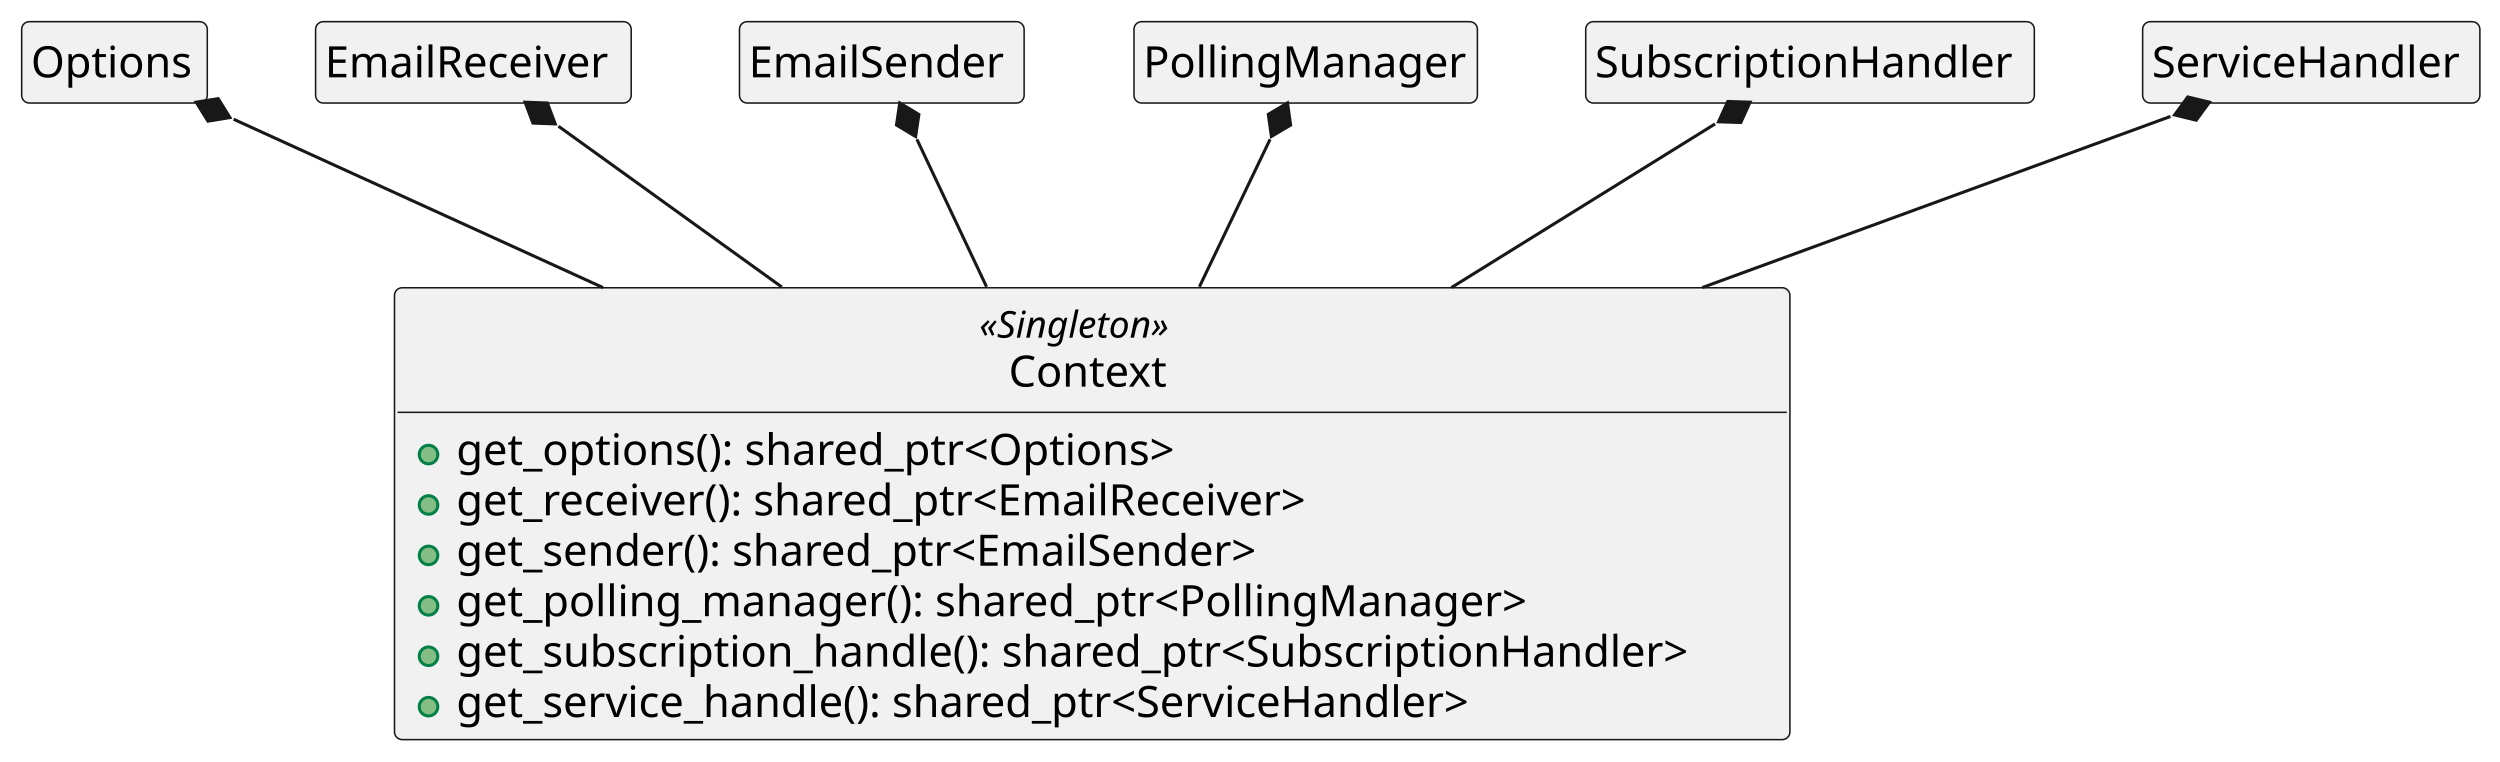
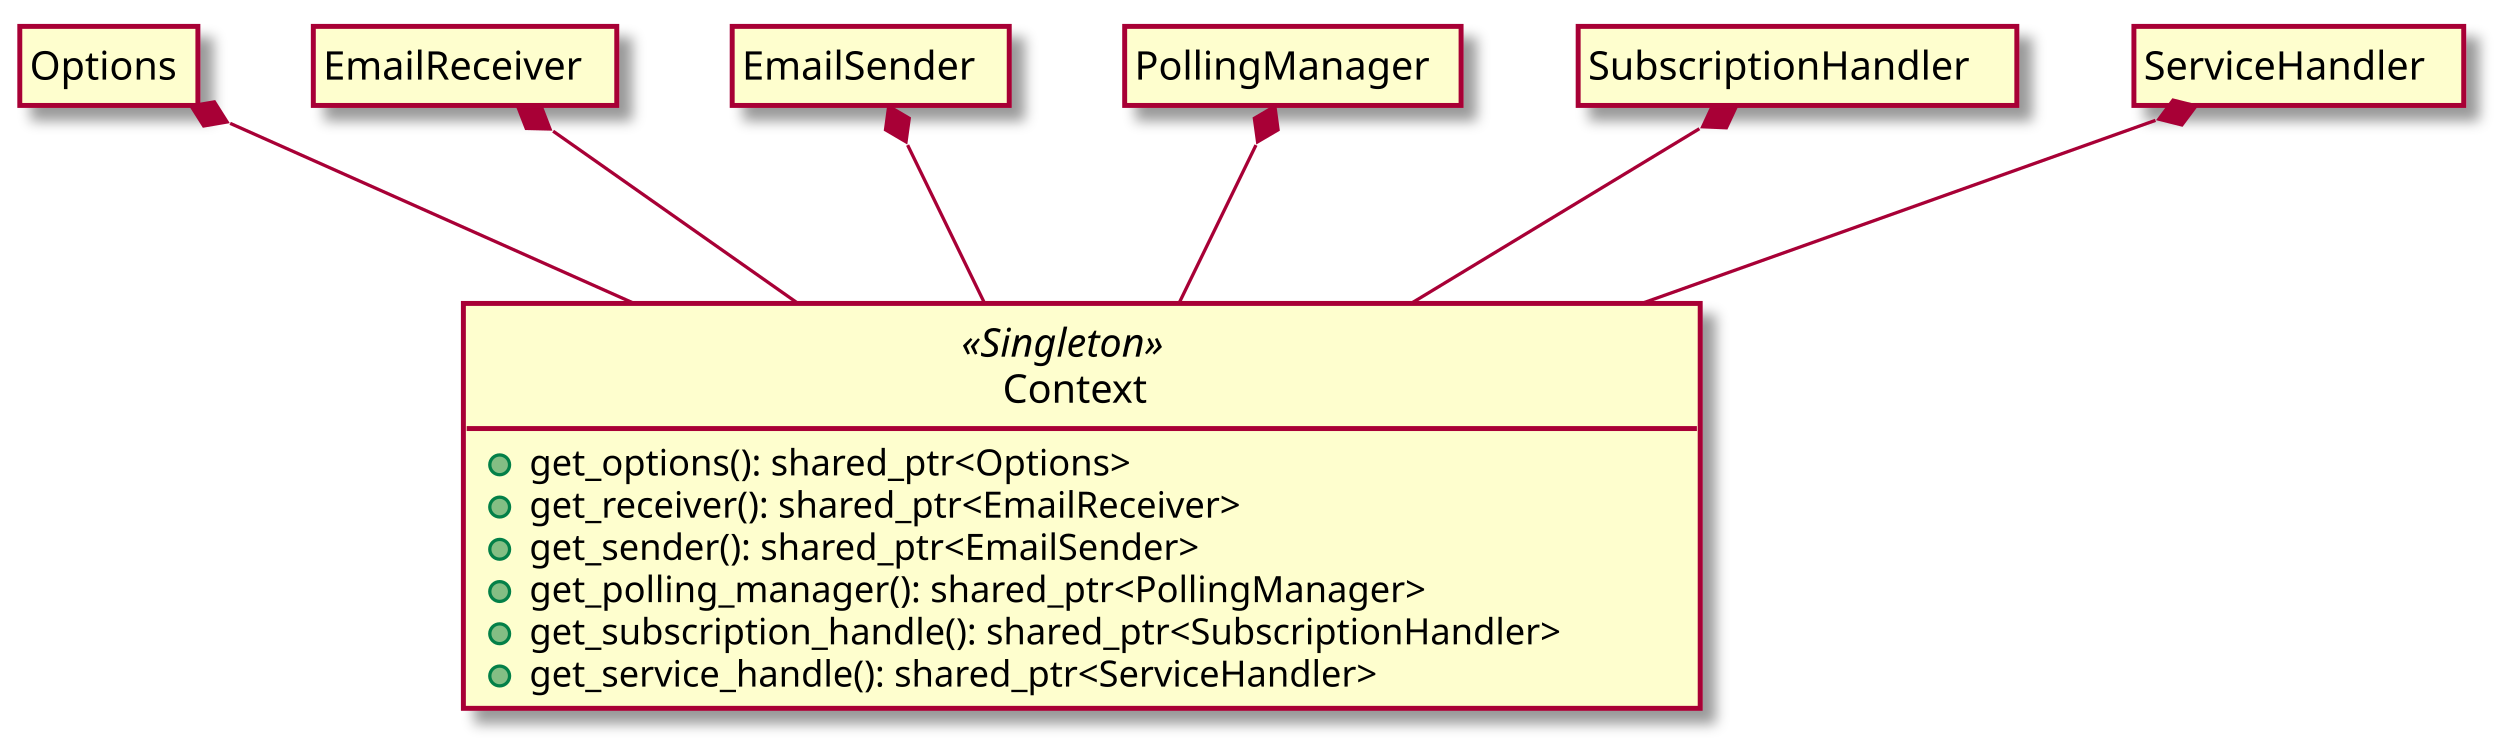
- <svg xmlns="http://www.w3.org/2000/svg" contentStyleType="text/css" height="246px" preserveAspectRatio="none" style="width:808px;height:246px;background:#FFFFFF;" version="1.1" viewBox="0 0 808 246" width="808px" zoomAndPan="magnify">
-   <defs />
+ <svg xmlns="http://www.w3.org/2000/svg" contentScriptType="application/ecmascript" contentStyleType="text/css" height="225px" preserveAspectRatio="none" style="width:758px;height:225px;" version="1.1" viewBox="0 0 758 225" width="758px" zoomAndPan="magnify">
+   <defs>
+     <filter height="300%" id="f1jd1v0zifczu2" width="300%" x="-1" y="-1">
+       <feGaussianBlur result="blurOut" stdDeviation="2.0" />
+       <feColorMatrix in="blurOut" result="blurOut2" type="matrix" values="0 0 0 0 0 0 0 0 0 0 0 0 0 0 0 0 0 0 .4 0" />
+       <feOffset dx="4.0" dy="4.0" in="blurOut2" result="blurOut3" />
+       <feBlend in="SourceGraphic" in2="blurOut3" mode="normal" />
+     </filter>
+   </defs>
  <g>
-     <g id="elem_Context">
-       <rect codeLine="6" fill="#F1F1F1" height="146.047" id="Context" rx="2.5" ry="2.5" style="stroke:#181818;stroke-width:0.5;" width="451" x="127.5" y="93" />
-       <text fill="#000000" font-family="sans-serif" font-size="12" font-style="italic" lengthAdjust="spacing" textLength="73" x="316.5" y="109.139">«Singleton»</text>
-       <text fill="#000000" font-family="sans-serif" font-size="14" lengthAdjust="spacing" textLength="54" x="326" y="124.964">Context</text>
-       <line style="stroke:#181818;stroke-width:0.5;" x1="128.5" x2="577.5" y1="133.266" y2="133.266" />
-       <ellipse cx="138.5" cy="146.914" fill="#84BE84" rx="3" ry="3" style="stroke:#038048;stroke-width:1.0;" />
-       <text fill="#000000" font-family="sans-serif" font-size="14" lengthAdjust="spacing" textLength="253" x="147.5" y="150.261">get_options(): shared_ptr&lt;Options&gt;</text>
-       <ellipse cx="138.5" cy="163.211" fill="#84BE84" rx="3" ry="3" style="stroke:#038048;stroke-width:1.0;" />
-       <text fill="#000000" font-family="sans-serif" font-size="14" lengthAdjust="spacing" textLength="298" x="147.5" y="166.558">get_receiver(): shared_ptr&lt;EmailReceiver&gt;</text>
-       <ellipse cx="138.5" cy="179.508" fill="#84BE84" rx="3" ry="3" style="stroke:#038048;stroke-width:1.0;" />
-       <text fill="#000000" font-family="sans-serif" font-size="14" lengthAdjust="spacing" textLength="282" x="147.5" y="182.855">get_sender(): shared_ptr&lt;EmailSender&gt;</text>
-       <ellipse cx="138.5" cy="195.805" fill="#84BE84" rx="3" ry="3" style="stroke:#038048;stroke-width:1.0;" />
-       <text fill="#000000" font-family="sans-serif" font-size="14" lengthAdjust="spacing" textLength="365" x="147.5" y="199.151">get_polling_manager(): shared_ptr&lt;PollingManager&gt;</text>
-       <ellipse cx="138.5" cy="212.102" fill="#84BE84" rx="3" ry="3" style="stroke:#038048;stroke-width:1.0;" />
-       <text fill="#000000" font-family="sans-serif" font-size="14" lengthAdjust="spacing" textLength="425" x="147.5" y="215.448">get_subscription_handle(): shared_ptr&lt;SubscriptionHandler&gt;</text>
-       <ellipse cx="138.5" cy="228.398" fill="#84BE84" rx="3" ry="3" style="stroke:#038048;stroke-width:1.0;" />
-       <text fill="#000000" font-family="sans-serif" font-size="14" lengthAdjust="spacing" textLength="353" x="147.5" y="231.745">get_service_handle(): shared_ptr&lt;ServiceHandler&gt;</text>
-     </g>
-     <g id="elem_Options">
-       <rect fill="#F1F1F1" height="26.297" id="Options" rx="2.5" ry="2.5" style="stroke:#181818;stroke-width:0.5;" width="60" x="7" y="7" />
-       <text fill="#000000" font-family="sans-serif" font-size="14" lengthAdjust="spacing" textLength="54" x="10" y="24.995">Options</text>
-     </g>
-     <g id="elem_EmailReceiver">
-       <rect fill="#F1F1F1" height="26.297" id="EmailReceiver" rx="2.5" ry="2.5" style="stroke:#181818;stroke-width:0.5;" width="102" x="102" y="7" />
-       <text fill="#000000" font-family="sans-serif" font-size="14" lengthAdjust="spacing" textLength="96" x="105" y="24.995">EmailReceiver</text>
-     </g>
-     <g id="elem_EmailSender">
-       <rect fill="#F1F1F1" height="26.297" id="EmailSender" rx="2.5" ry="2.5" style="stroke:#181818;stroke-width:0.5;" width="92" x="239" y="7" />
-       <text fill="#000000" font-family="sans-serif" font-size="14" lengthAdjust="spacing" textLength="86" x="242" y="24.995">EmailSender</text>
-     </g>
-     <g id="elem_PollingManager">
-       <rect fill="#F1F1F1" height="26.297" id="PollingManager" rx="2.5" ry="2.5" style="stroke:#181818;stroke-width:0.5;" width="111" x="366.5" y="7" />
-       <text fill="#000000" font-family="sans-serif" font-size="14" lengthAdjust="spacing" textLength="105" x="369.5" y="24.995">PollingManager</text>
-     </g>
-     <g id="elem_SubscriptionHandler">
-       <rect fill="#F1F1F1" height="26.297" id="SubscriptionHandler" rx="2.5" ry="2.5" style="stroke:#181818;stroke-width:0.5;" width="145" x="512.5" y="7" />
-       <text fill="#000000" font-family="sans-serif" font-size="14" lengthAdjust="spacing" textLength="139" x="515.5" y="24.995">SubscriptionHandler</text>
-     </g>
-     <g id="elem_ServiceHandler">
-       <rect fill="#F1F1F1" height="26.297" id="ServiceHandler" rx="2.5" ry="2.5" style="stroke:#181818;stroke-width:0.5;" width="109" x="692.5" y="7" />
-       <text fill="#000000" font-family="sans-serif" font-size="14" lengthAdjust="spacing" textLength="103" x="695.5" y="24.995">ServiceHandler</text>
-     </g>
-     <g id="link_Options_Context">
-       <path codeLine="14" d="M75.5,38.54 C105.85,52.38 150.36,72.66 194.87,92.94 " fill="none" id="Options-backto-Context" style="stroke:#181818;stroke-width:1.0;" />
-       <polygon fill="#181818" points="63.4,33.03,67.203,39.157,74.321,38.003,70.518,31.876,63.4,33.03" style="stroke:#181818;stroke-width:1.0;" />
-     </g>
-     <g id="link_EmailReceiver_Context">
-       <path codeLine="15" d="M180.5,40.8 C199.51,54.49 226.08,73.62 252.68,92.77 " fill="none" id="EmailReceiver-backto-Context" style="stroke:#181818;stroke-width:1.0;" />
-       <polygon fill="#181818" points="169.71,33.03,172.243,39.782,179.449,40.041,176.916,33.289,169.71,33.03" style="stroke:#181818;stroke-width:1.0;" />
-     </g>
-     <g id="link_EmailSender_Context">
-       <path codeLine="16" d="M296.35,45.04 C302.6,58.27 310.72,75.46 318.85,92.68 " fill="none" id="EmailSender-backto-Context" style="stroke:#181818;stroke-width:1.0;" />
-       <polygon fill="#181818" points="290.8,33.28,289.748,40.414,295.928,44.129,296.98,36.995,290.8,33.28" style="stroke:#181818;stroke-width:1.0;" />
-     </g>
-     <g id="link_PollingManager_Context">
-       <path codeLine="17" d="M410.48,45.04 C404.14,58.27 395.9,75.46 387.65,92.68 " fill="none" id="PollingManager-backto-Context" style="stroke:#181818;stroke-width:1.0;" />
-       <polygon fill="#181818" points="416.12,33.28,409.916,36.956,410.923,44.096,417.127,40.42,416.12,33.28" style="stroke:#181818;stroke-width:1.0;" />
-     </g>
-     <g id="link_SubscriptionHandler_Context">
-       <path codeLine="18" d="M554.31,40.05 C532.11,53.83 500.61,73.38 469.09,92.94 " fill="none" id="SubscriptionHandler-backto-Context" style="stroke:#181818;stroke-width:1.0;" />
-       <polygon fill="#181818" points="565.62,33.03,558.413,32.797,555.426,39.36,562.633,39.593,565.62,33.03" style="stroke:#181818;stroke-width:1.0;" />
-     </g>
-     <g id="link_ServiceHandler_Context">
-       <path codeLine="19" d="M701.5,37.63 C663.63,51.47 606.9,72.2 550.16,92.94 " fill="none" id="ServiceHandler-backto-Context" style="stroke:#181818;stroke-width:1.0;" />
-       <polygon fill="#181818" points="714.09,33.03,707.081,31.336,702.821,37.155,709.831,38.849,714.09,33.03" style="stroke:#181818;stroke-width:1.0;" />
-     </g>
+     <rect fill="#FEFECE" filter="url(#f1jd1v0zifczu2)" height="122.766" id="Context" style="stroke: #A80036; stroke-width: 1.5;" width="375" x="140.5" y="92" />
+     <text fill="#000000" font-family="sans-serif" font-size="12" font-style="italic" lengthAdjust="spacingAndGlyphs" textLength="73" x="291.5" y="108.139">«Singleton»</text>
+     <text fill="#000000" font-family="sans-serif" font-size="12" lengthAdjust="spacingAndGlyphs" textLength="48" x="304" y="122.107">Context</text>
+     <line style="stroke: #A80036; stroke-width: 1.5;" x1="141.5" x2="514.5" y1="129.938" y2="129.938" />
+     <ellipse cx="151.5" cy="140.938" fill="#84BE84" rx="3" ry="3" style="stroke: #038048; stroke-width: 1.0;" />
+     <text fill="#000000" font-family="sans-serif" font-size="11" lengthAdjust="spacingAndGlyphs" textLength="206" x="160.5" y="144.148">get_options(): shared_ptr&lt;Options&gt;</text>
+     <ellipse cx="151.5" cy="153.742" fill="#84BE84" rx="3" ry="3" style="stroke: #038048; stroke-width: 1.0;" />
+     <text fill="#000000" font-family="sans-serif" font-size="11" lengthAdjust="spacingAndGlyphs" textLength="245" x="160.5" y="156.953">get_receiver(): shared_ptr&lt;EmailReceiver&gt;</text>
+     <ellipse cx="151.5" cy="166.547" fill="#84BE84" rx="3" ry="3" style="stroke: #038048; stroke-width: 1.0;" />
+     <text fill="#000000" font-family="sans-serif" font-size="11" lengthAdjust="spacingAndGlyphs" textLength="232" x="160.5" y="169.757">get_sender(): shared_ptr&lt;EmailSender&gt;</text>
+     <ellipse cx="151.5" cy="179.352" fill="#84BE84" rx="3" ry="3" style="stroke: #038048; stroke-width: 1.0;" />
+     <text fill="#000000" font-family="sans-serif" font-size="11" lengthAdjust="spacingAndGlyphs" textLength="300" x="160.5" y="182.562">get_polling_manager(): shared_ptr&lt;PollingManager&gt;</text>
+     <ellipse cx="151.5" cy="192.156" fill="#84BE84" rx="3" ry="3" style="stroke: #038048; stroke-width: 1.0;" />
+     <text fill="#000000" font-family="sans-serif" font-size="11" lengthAdjust="spacingAndGlyphs" textLength="349" x="160.5" y="195.367">get_subscription_handle(): shared_ptr&lt;SubscriptionHandler&gt;</text>
+     <ellipse cx="151.5" cy="204.961" fill="#84BE84" rx="3" ry="3" style="stroke: #038048; stroke-width: 1.0;" />
+     <text fill="#000000" font-family="sans-serif" font-size="11" lengthAdjust="spacingAndGlyphs" textLength="291" x="160.5" y="208.171">get_service_handle(): shared_ptr&lt;ServiceHandler&gt;</text>
+     <rect fill="#FEFECE" filter="url(#f1jd1v0zifczu2)" height="23.969" id="Options" style="stroke: #A80036; stroke-width: 1.5;" width="54" x="6" y="8" />
+     <text fill="#000000" font-family="sans-serif" font-size="12" lengthAdjust="spacingAndGlyphs" textLength="48" x="9" y="24.139">Options</text>
+     <rect fill="#FEFECE" filter="url(#f1jd1v0zifczu2)" height="23.969" id="EmailReceiver" style="stroke: #A80036; stroke-width: 1.5;" width="92" x="95" y="8" />
+     <text fill="#000000" font-family="sans-serif" font-size="12" lengthAdjust="spacingAndGlyphs" textLength="86" x="98" y="24.139">EmailReceiver</text>
+     <rect fill="#FEFECE" filter="url(#f1jd1v0zifczu2)" height="23.969" id="EmailSender" style="stroke: #A80036; stroke-width: 1.5;" width="84" x="222" y="8" />
+     <text fill="#000000" font-family="sans-serif" font-size="12" lengthAdjust="spacingAndGlyphs" textLength="78" x="225" y="24.139">EmailSender</text>
+     <rect fill="#FEFECE" filter="url(#f1jd1v0zifczu2)" height="23.969" id="PollingManager" style="stroke: #A80036; stroke-width: 1.5;" width="102" x="341" y="8" />
+     <text fill="#000000" font-family="sans-serif" font-size="12" lengthAdjust="spacingAndGlyphs" textLength="96" x="344" y="24.139">PollingManager</text>
+     <rect fill="#FEFECE" filter="url(#f1jd1v0zifczu2)" height="23.969" id="SubscriptionHandler" style="stroke: #A80036; stroke-width: 1.5;" width="133" x="478.5" y="8" />
+     <text fill="#000000" font-family="sans-serif" font-size="12" lengthAdjust="spacingAndGlyphs" textLength="127" x="481.5" y="24.139">SubscriptionHandler</text>
+     <rect fill="#FEFECE" filter="url(#f1jd1v0zifczu2)" height="23.969" id="ServiceHandler" style="stroke: #A80036; stroke-width: 1.5;" width="100" x="647" y="8" />
+     <text fill="#000000" font-family="sans-serif" font-size="12" lengthAdjust="spacingAndGlyphs" textLength="94" x="650" y="24.139">ServiceHandler</text>
+     <path d="M69.78,37.4 C100.76,51.21 147.09,71.86 191.99,91.87 " fill="none" id="Options&lt;-Context" style="stroke: #A80036; stroke-width: 1.0;" />
+     <polygon fill="#A80036" points="57.9,32.1,61.754,38.195,68.862,36.981,65.008,30.886,57.9,32.1" style="stroke: #A80036; stroke-width: 1.0;" />
+     <path d="M167.7,39.77 C187.22,53.5 214.87,72.94 241.72,91.83 " fill="none" id="EmailReceiver&lt;-Context" style="stroke: #A80036; stroke-width: 1.0;" />
+     <polygon fill="#A80036" points="156.94,32.21,159.548,38.933,166.757,39.111,164.149,32.388,156.94,32.21" style="stroke: #A80036; stroke-width: 1.0;" />
+     <path d="M275.19,43.99 C281.68,57.33 290.19,74.81 298.47,91.83 " fill="none" id="EmailSender&lt;-Context" style="stroke: #A80036; stroke-width: 1.0;" />
+     <polygon fill="#A80036" points="269.46,32.21,268.485,39.355,274.705,43.003,275.68,35.858,269.46,32.21" style="stroke: #A80036; stroke-width: 1.0;" />
+     <path d="M380.81,43.99 C374.32,57.33 365.81,74.81 357.53,91.83 " fill="none" id="PollingManager&lt;-Context" style="stroke: #A80036; stroke-width: 1.0;" />
+     <polygon fill="#A80036" points="386.54,32.21,380.32,35.858,381.295,43.003,387.515,39.355,386.54,32.21" style="stroke: #A80036; stroke-width: 1.0;" />
+     <path d="M515.26,39.02 C492.48,52.82 459.68,72.71 427.86,91.98 " fill="none" id="SubscriptionHandler&lt;-Context" style="stroke: #A80036; stroke-width: 1.0;" />
+     <polygon fill="#A80036" points="526.5,32.21,519.295,31.902,516.24,38.434,523.445,38.742,526.5,32.21" style="stroke: #A80036; stroke-width: 1.0;" />
+     <path d="M653.54,36.49 C614.81,50.29 555.54,71.41 498.13,91.87 " fill="none" id="ServiceHandler&lt;-Context" style="stroke: #A80036; stroke-width: 1.0;" />
+     <polygon fill="#A80036" points="665.86,32.1,658.864,30.351,654.559,36.135,661.554,37.885,665.86,32.1" style="stroke: #A80036; stroke-width: 1.0;" />
  </g>
</svg>
